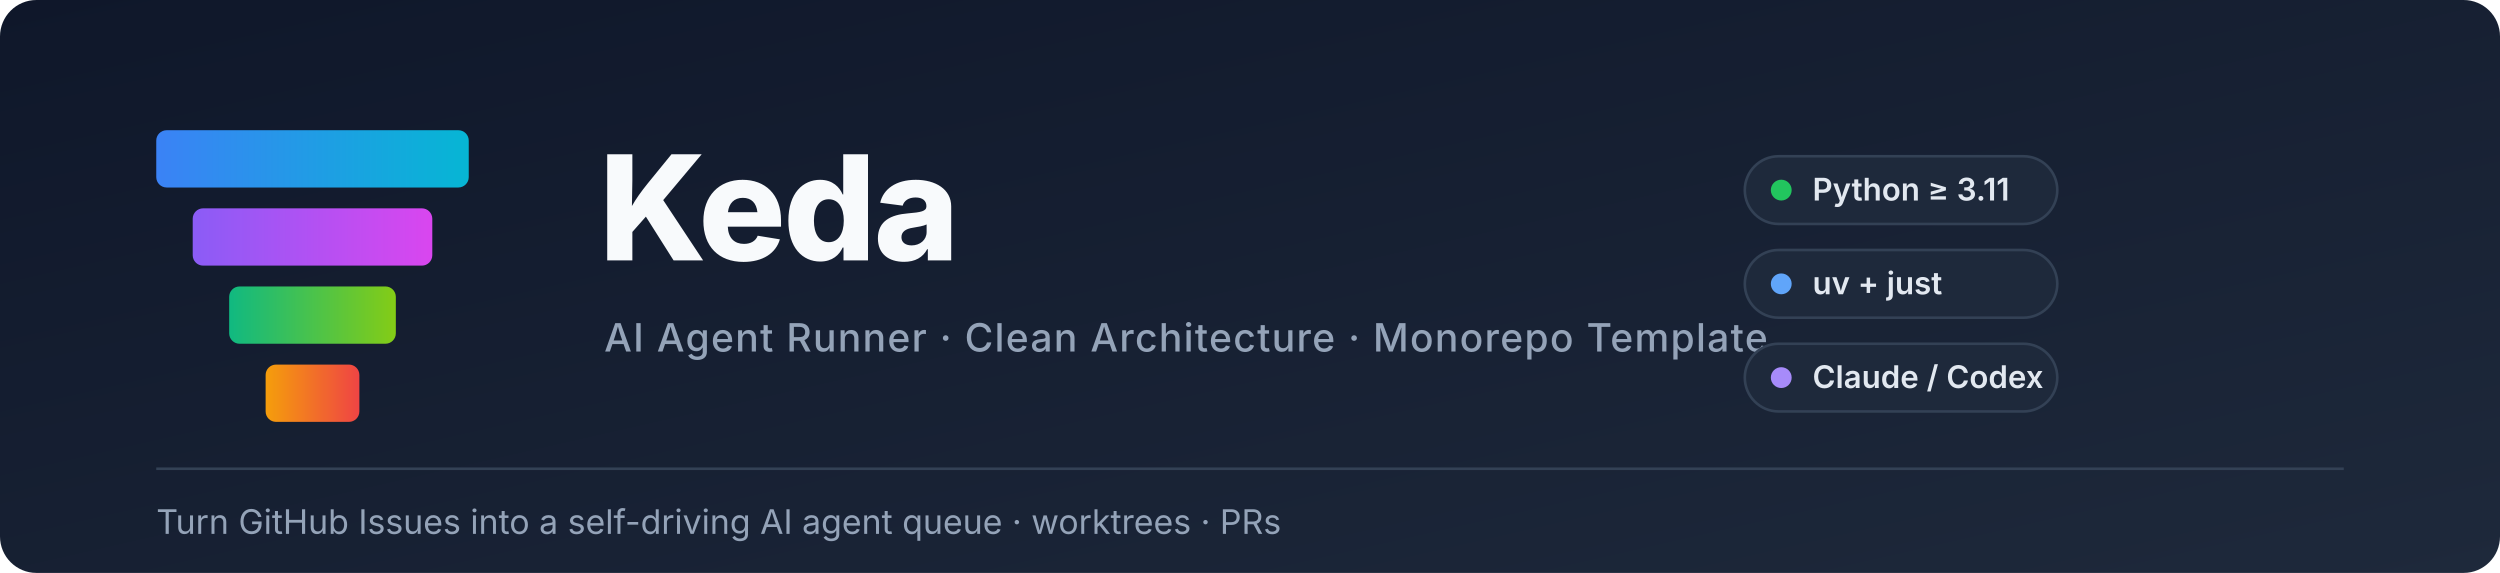
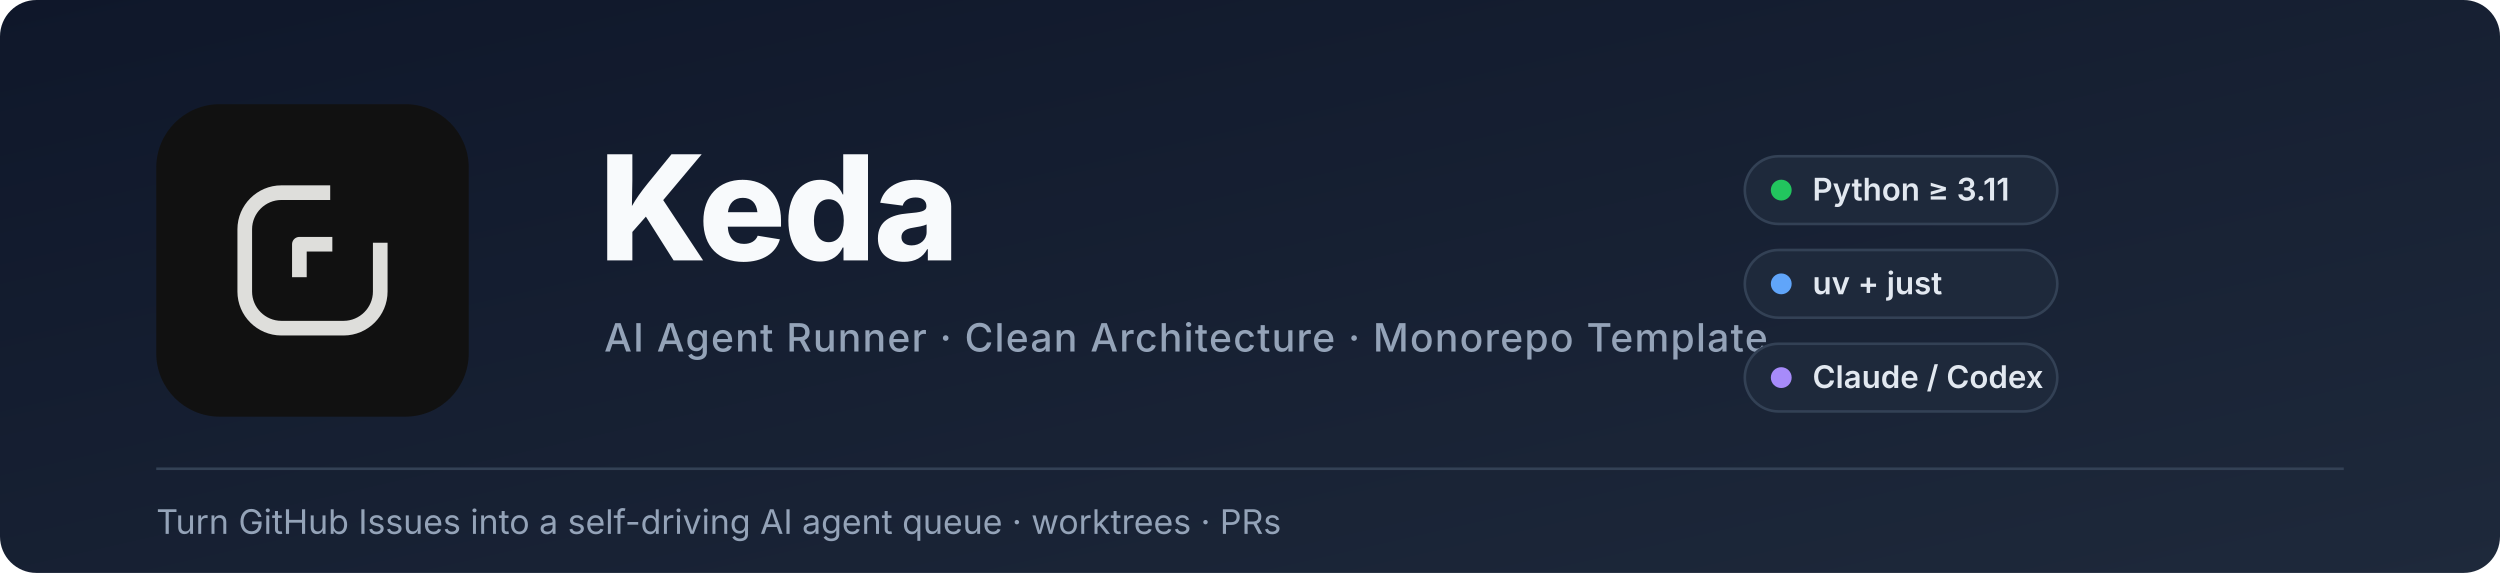
<svg xmlns="http://www.w3.org/2000/svg" viewBox="0 0 960 220" role="img" aria-label="Keda - AI Agent + Clean Architecture template">
  <defs>
    <linearGradient id="heroBg" x1="0" y1="0" x2="1" y2="1">
      <stop offset="0%" stop-color="#0f172a" />
      <stop offset="100%" stop-color="#1e293b" />
    </linearGradient>
    <linearGradient id="markGrad" x1="0" y1="0" x2="0" y2="1">
      <stop offset="0%" stop-color="#60a5fa" />
      <stop offset="100%" stop-color="#a78bfa" />
    </linearGradient>
-     <linearGradient id="layer1" x1="0" y1="0" x2="1" y2="0">
-       <stop offset="0%" stop-color="#3b82f6" />
-       <stop offset="100%" stop-color="#06b6d4" />
-     </linearGradient>
-     <linearGradient id="layer2" x1="0" y1="0" x2="1" y2="0">
-       <stop offset="0%" stop-color="#8b5cf6" />
-       <stop offset="100%" stop-color="#d946ef" />
-     </linearGradient>
-     <linearGradient id="layer3" x1="0" y1="0" x2="1" y2="0">
-       <stop offset="0%" stop-color="#10b981" />
-       <stop offset="100%" stop-color="#84cc16" />
-     </linearGradient>
-     <linearGradient id="layer4" x1="0" y1="0" x2="1" y2="0">
-       <stop offset="0%" stop-color="#f59e0b" />
-       <stop offset="100%" stop-color="#ef4444" />
-     </linearGradient>
  </defs>
  <rect width="960" height="220" fill="url(#heroBg)" rx="14" />
-   <g transform="translate(60, 50)">
-     <rect x="0" y="0" width="120" height="22" rx="4" fill="url(#layer1)" />
-     <rect x="14" y="30" width="92" height="22" rx="4" fill="url(#layer2)" />
-     <rect x="28" y="60" width="64" height="22" rx="4" fill="url(#layer3)" />
-     <rect x="42" y="90" width="36" height="22" rx="4" fill="url(#layer4)" />
+   <g transform="translate(60, 40) scale(0.1171875)">
+     <rect width="1024" height="1024" rx="208" fill="#111111" />
+     <g fill="none" stroke="#dededb" stroke-width="48">
+       <path d="M570 290H410c-66 0-120 54-120 120v204c0 66 54 120 120 120h204c66 0 120-54 120-120V454" />
+       <path d="M469 567V459h108" stroke-linejoin="round" />
+     </g>
  </g>
  <text x="230" y="100" font-family="-apple-system, BlinkMacSystemFont, 'Segoe UI', sans-serif" font-size="56" font-weight="800" fill="#f8fafc" letter-spacing="-1">Keda</text>
  <text x="232" y="135" font-family="-apple-system, BlinkMacSystemFont, 'Segoe UI', sans-serif" font-size="15" font-weight="500" fill="#94a3b8" letter-spacing="0.5">
    AI Agent Runner · Clean Architecture · Monorepo Template
  </text>
  <g transform="translate(670, 60)" font-family="-apple-system, BlinkMacSystemFont, 'Segoe UI', sans-serif" font-size="12" font-weight="600">
    <g transform="translate(0, 0)">
      <rect width="120" height="26" rx="13" fill="#1e293b" stroke="#334155" />
      <circle cx="14" cy="13" r="4" fill="#22c55e" />
      <text x="26" y="17" fill="#e2e8f0">Python ≥ 3.11</text>
    </g>
    <g transform="translate(0, 36)">
      <rect width="120" height="26" rx="13" fill="#1e293b" stroke="#334155" />
      <circle cx="14" cy="13" r="4" fill="#60a5fa" />
      <text x="26" y="17" fill="#e2e8f0">uv + just</text>
    </g>
    <g transform="translate(0, 72)">
      <rect width="120" height="26" rx="13" fill="#1e293b" stroke="#334155" />
      <circle cx="14" cy="13" r="4" fill="#a78bfa" />
      <text x="26" y="17" fill="#e2e8f0">Claude / Codex</text>
    </g>
  </g>
  <line x1="60" y1="180" x2="900" y2="180" stroke="#334155" stroke-width="1" />
  <text x="60" y="205" font-family="-apple-system, BlinkMacSystemFont, 'Segoe UI', sans-serif" font-size="13" fill="#94a3b8">
    Turn GitHub Issues into a self-driving AI agent queue · worktrees · PRs
  </text>
</svg>
